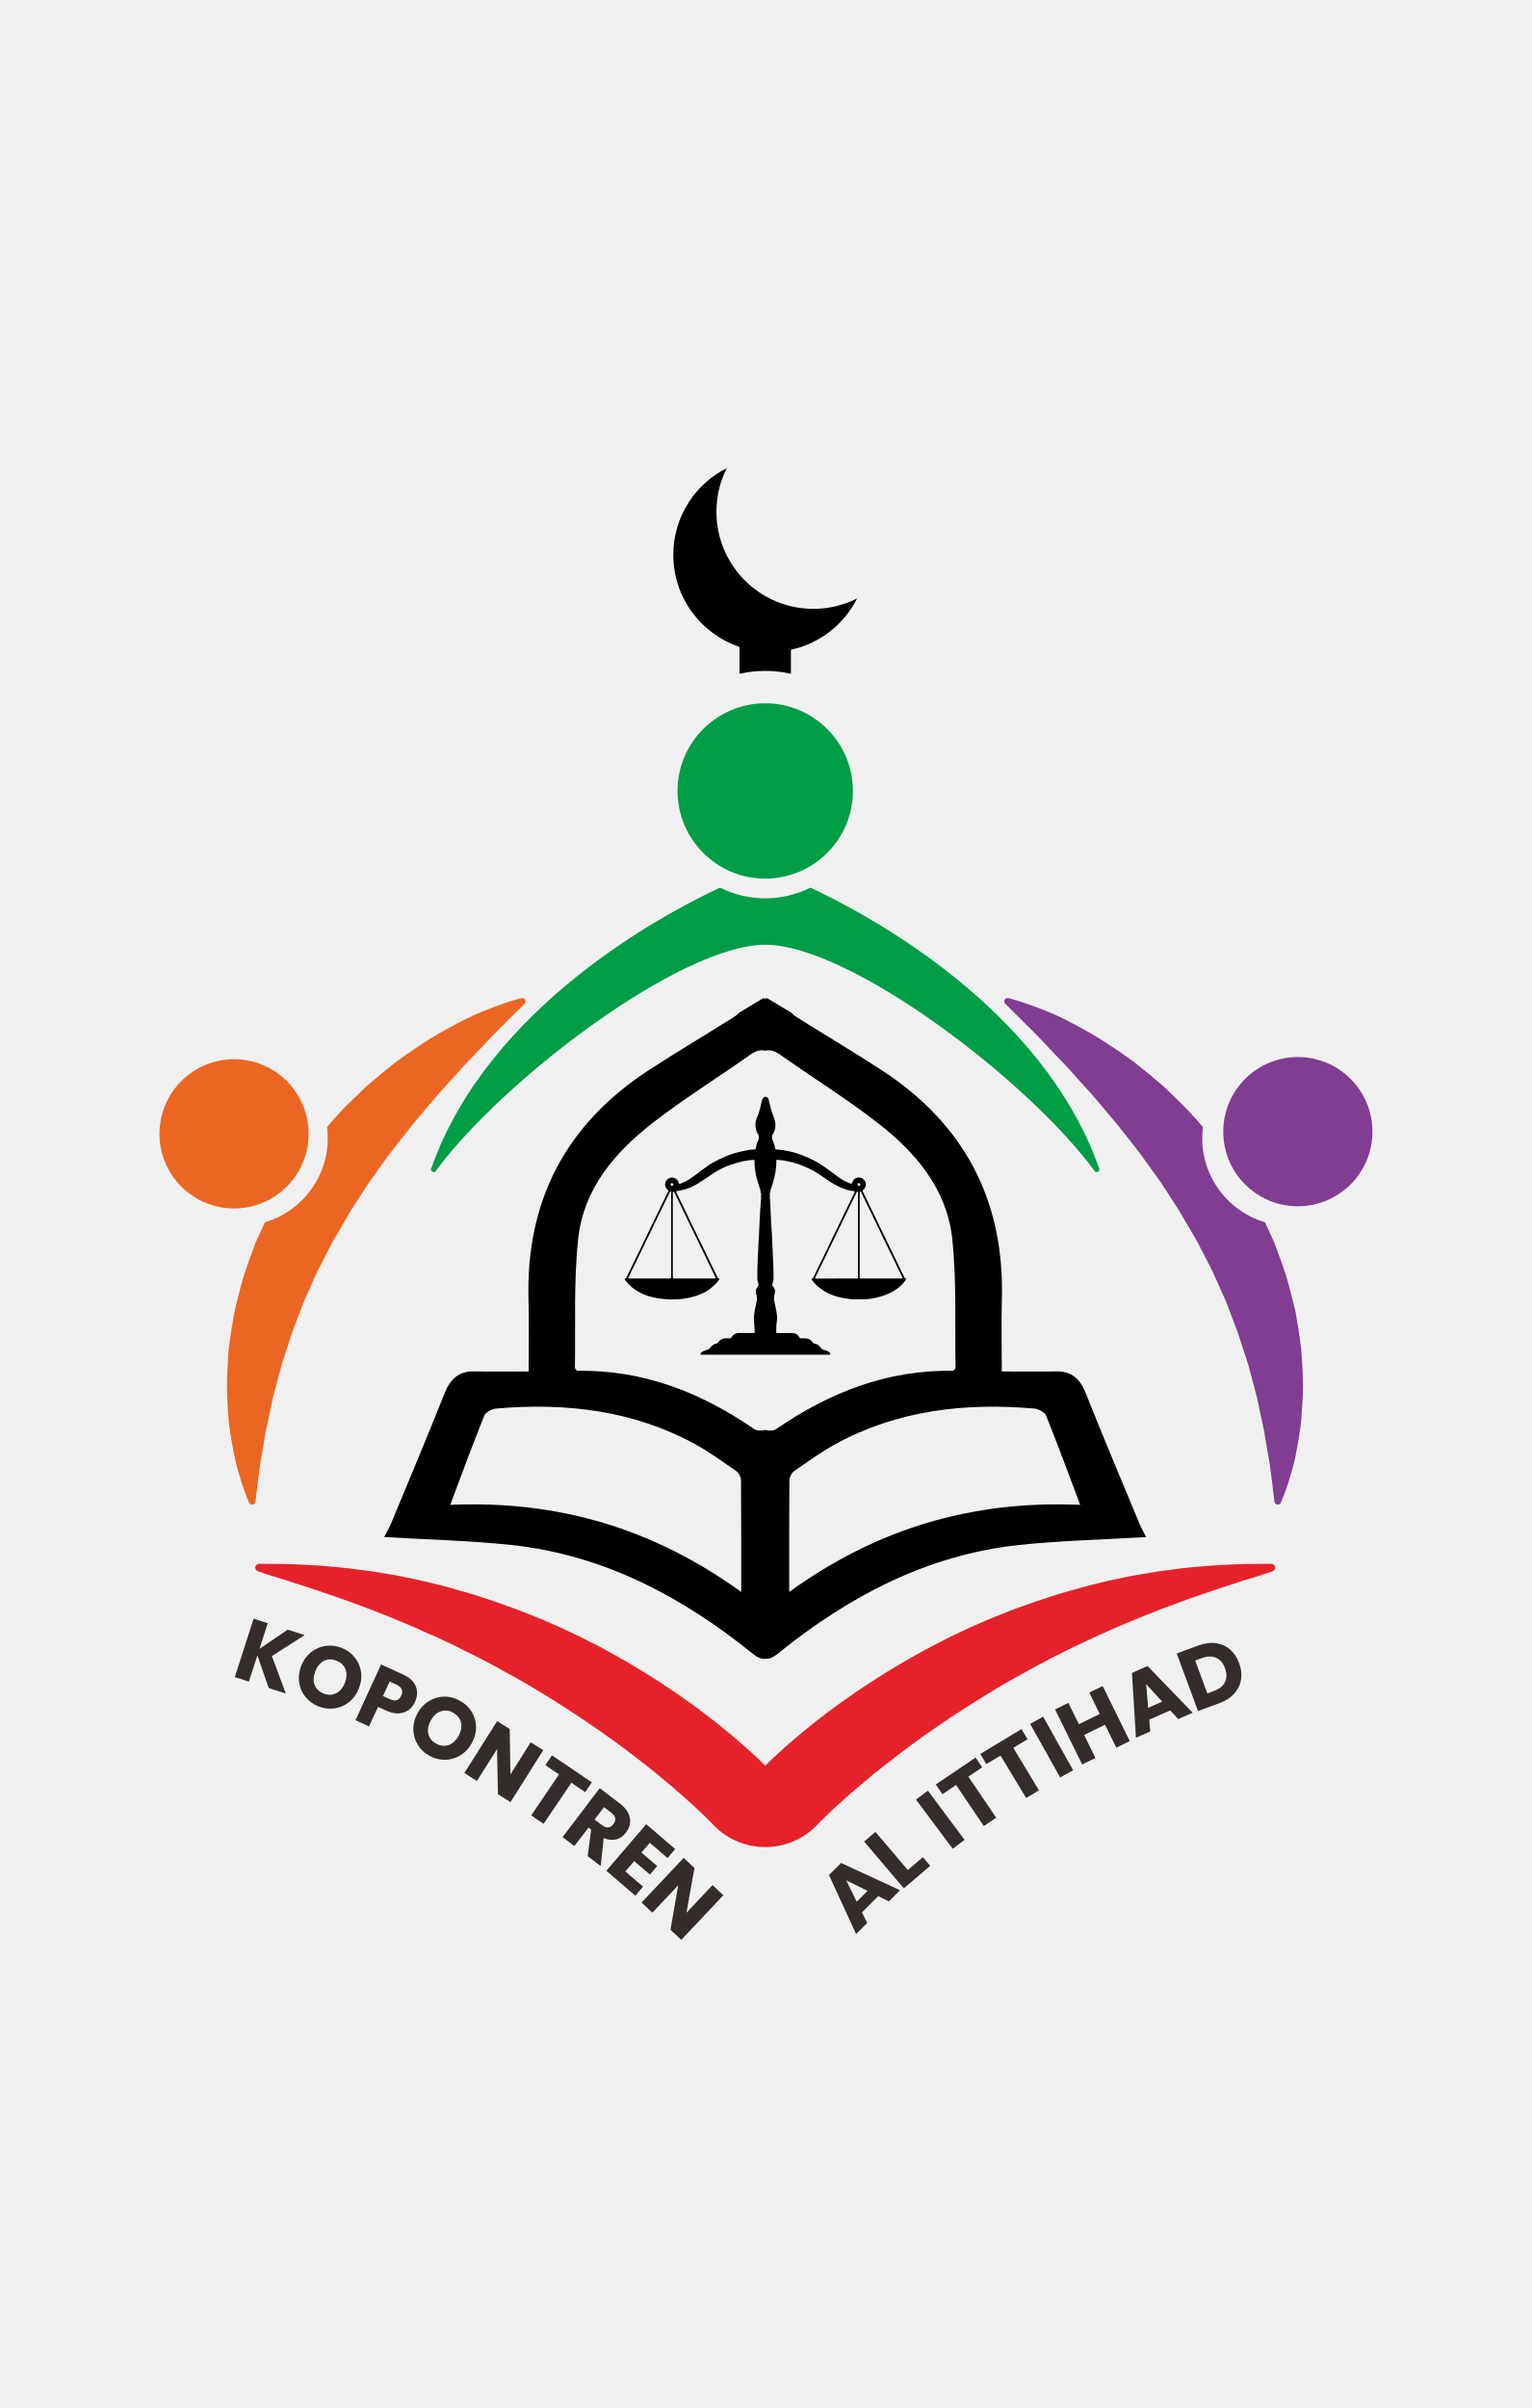
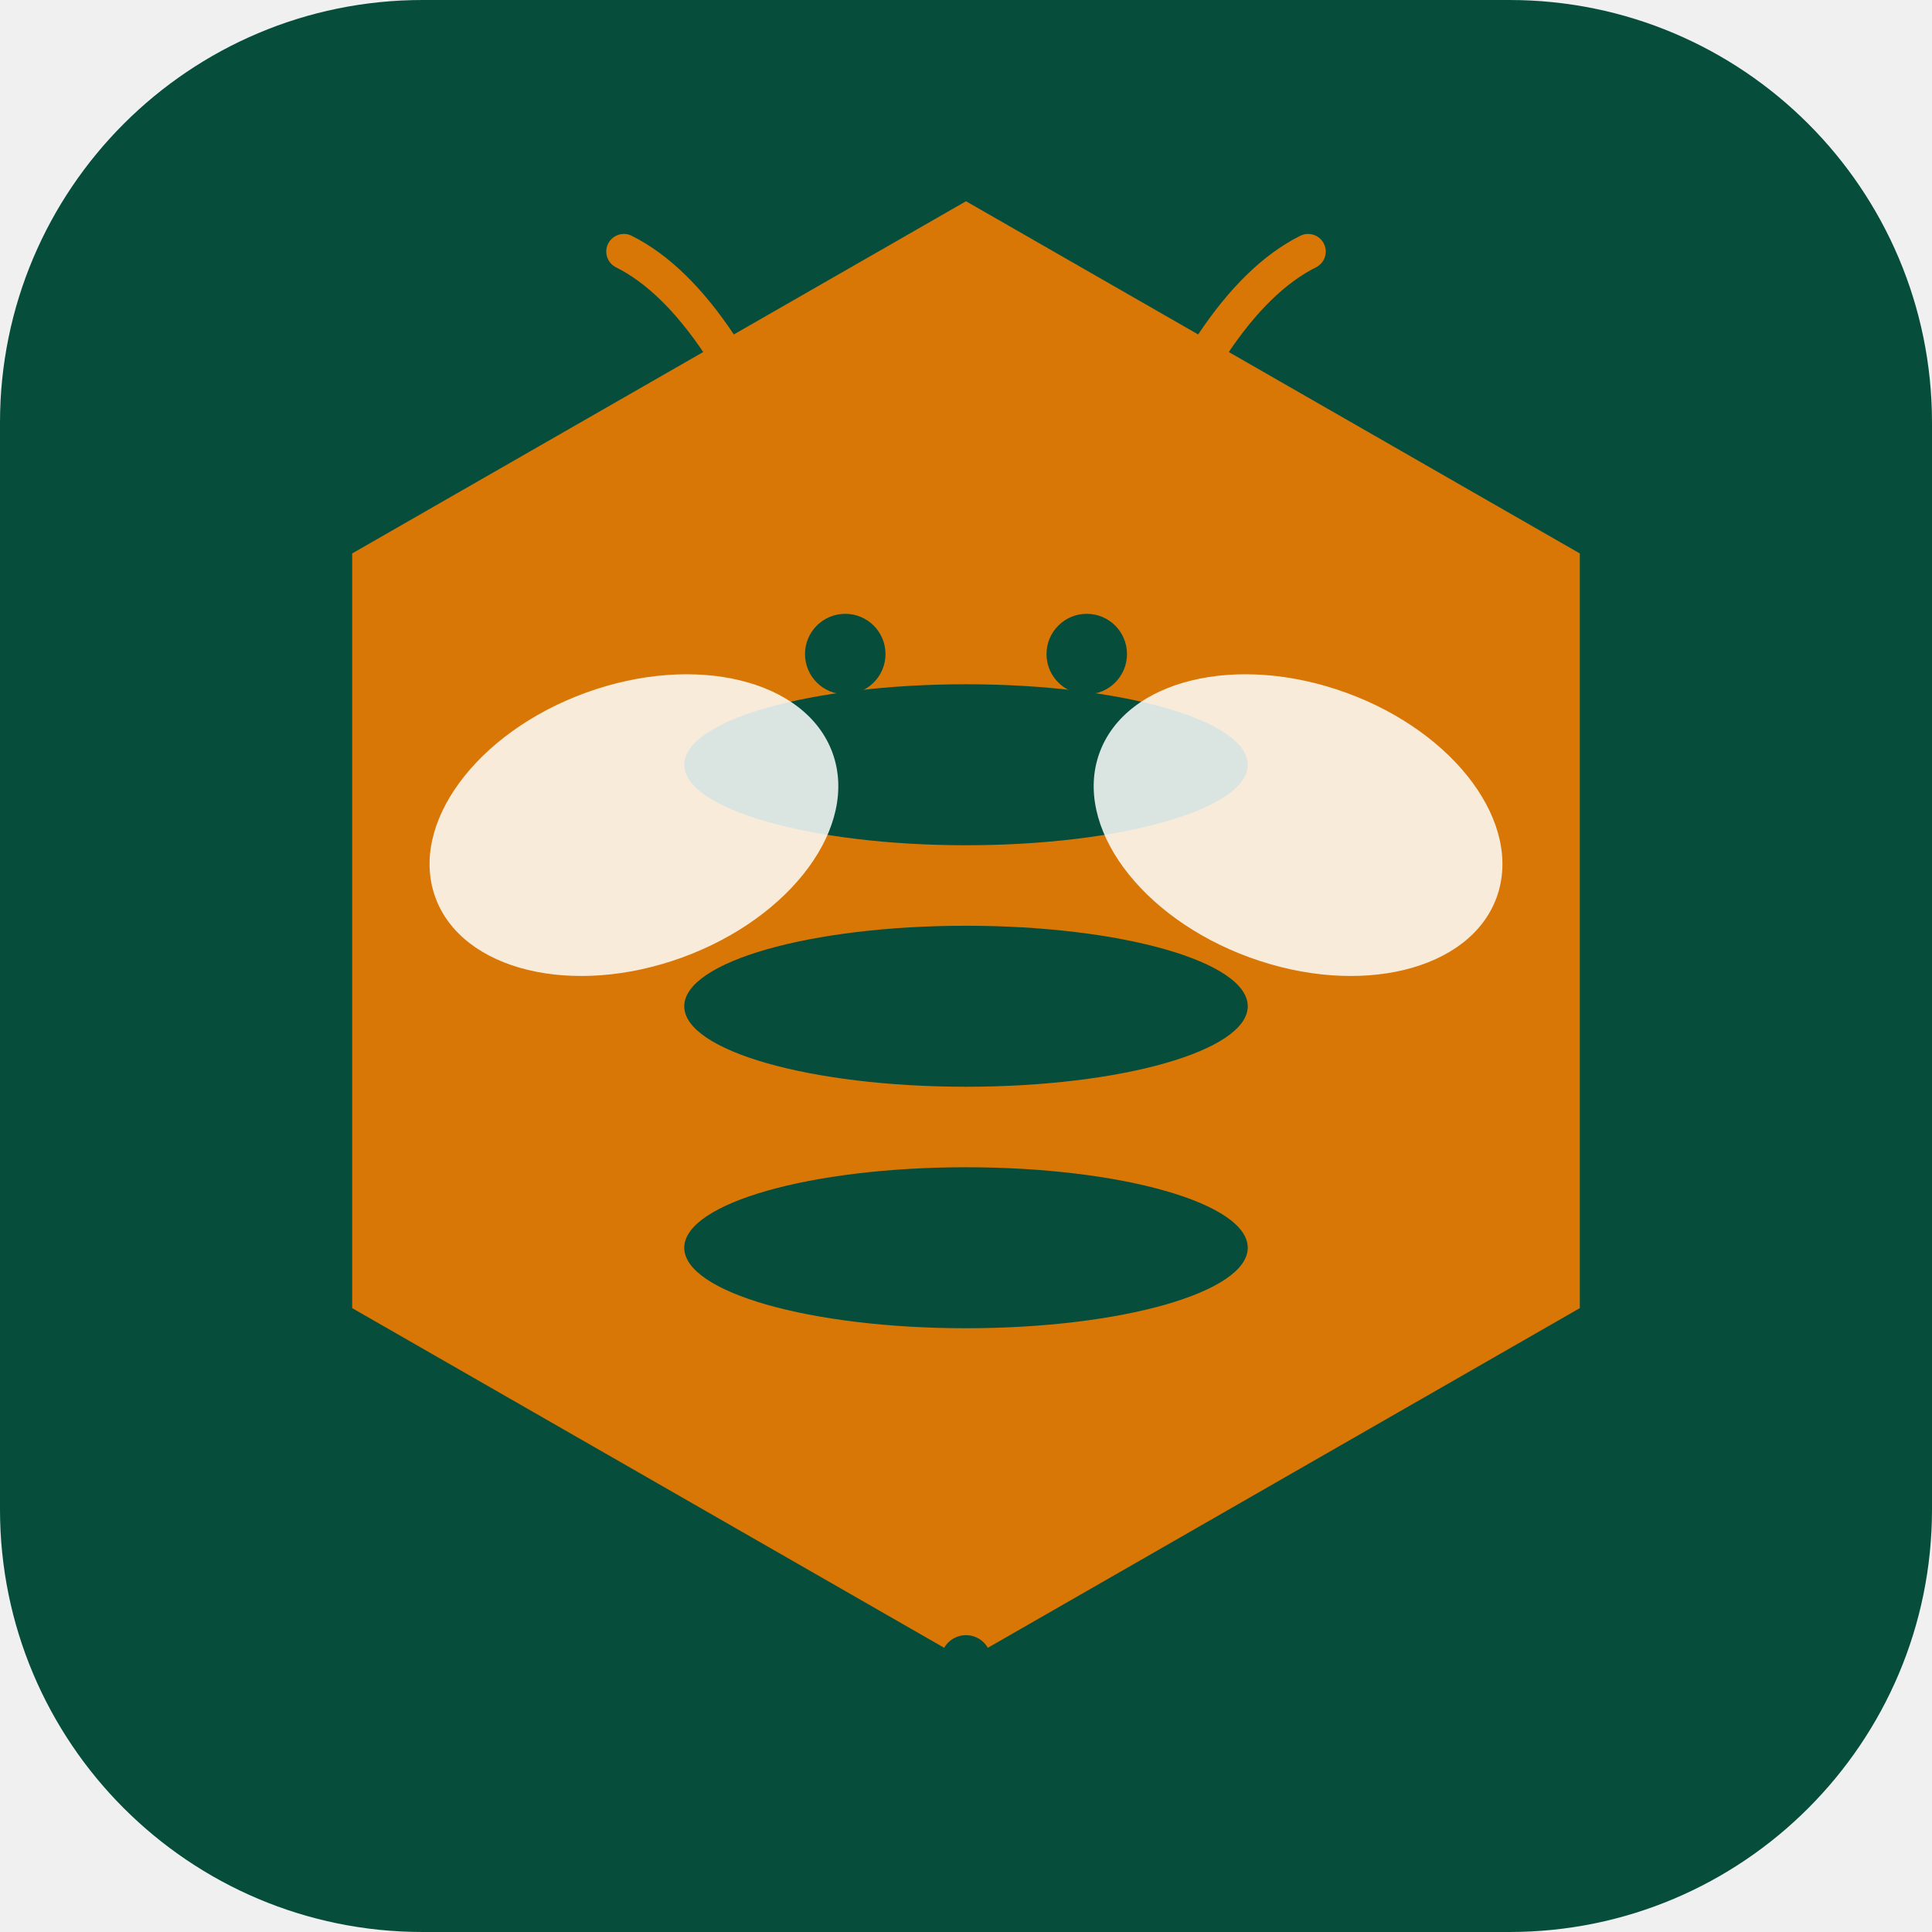
- <svg xmlns="http://www.w3.org/2000/svg" xml:space="preserve" width="210mm" height="330mm" version="1.1" style="shape-rendering:geometricPrecision; text-rendering:geometricPrecision; image-rendering:optimizeQuality; fill-rule:evenodd; clip-rule:evenodd" viewBox="0 0 21000 33000">
-   <defs>
-     <style type="text/css">
-    
-     .fil4 {fill:black}
-     .fil5 {fill:#332C2B;fill-rule:nonzero}
-     .fil2 {fill:#EB6622;fill-rule:nonzero}
-     .fil3 {fill:#E62129;fill-rule:nonzero}
-     .fil1 {fill:#813D91;fill-rule:nonzero}
-     .fil0 {fill:#009D47;fill-rule:nonzero}
-    
-   </style>
-   </defs>
-   <g id="Layer_x0020_1">
-     <g id="_2343718355936">
-       <g>
-         <path class="fil0" d="M10490 12041c662,0 1202,-539 1202,-1202 0,-662 -540,-1201 -1202,-1201 -663,0 -1202,539 -1202,1201 0,663 539,1202 1202,1202zm4577 3963l0 0 -8 -14c-782,-2193 -3167,-3460 -3951,-3826 -186,94 -396,147 -618,147 -222,0 -432,-53 -619,-147 -784,366 -3169,1633 -3951,3826l-8 14c-10,20 -3,43 16,53 13,7 32,9 40,-2 918,-1254 3365,-3108 4522,-3108 1156,0 3603,1854 4521,3108 8,11 27,9 40,2 19,-10 26,-33 16,-53z" />
-         <path class="fil1" d="M17791 14486c-564,0 -1022,458 -1022,1023 0,564 458,1022 1022,1022 565,0 1023,-458 1023,-1022 0,-565 -458,-1023 -1023,-1023zm63 4261l0 0c-2,-57 -6,-115 -10,-174 -2,-29 -4,-59 -7,-89 -4,-29 -8,-59 -12,-89 -8,-60 -17,-120 -26,-182 -10,-61 -20,-123 -31,-186 -5,-31 -12,-62 -19,-93 -7,-31 -15,-62 -23,-94 -32,-125 -63,-253 -103,-381 -22,-62 -44,-126 -66,-189 -23,-64 -47,-127 -70,-191 -22,-65 -54,-125 -81,-188 -21,-47 -43,-93 -65,-140 -497,-147 -861,-608 -861,-1153 0,-52 4,-103 10,-153 -109,-128 -221,-251 -338,-362 -44,-45 -89,-88 -134,-130 -22,-22 -44,-43 -66,-64 -24,-20 -47,-39 -70,-59 -45,-39 -91,-78 -136,-115 -46,-37 -91,-74 -136,-109 -88,-73 -180,-136 -269,-197 -91,-59 -176,-118 -260,-171 -171,-106 -337,-193 -483,-267 -75,-36 -142,-71 -209,-96 -65,-27 -125,-52 -181,-72 -56,-21 -106,-39 -151,-54 -44,-16 -82,-27 -114,-37 -31,-10 -56,-16 -72,-21 -17,-4 -26,-7 -26,-7l-22 -6c-15,-4 -32,0 -44,12 -17,17 -17,46 0,64 0,0 89,88 244,243 77,77 174,169 277,281 52,55 108,113 166,175 58,63 123,124 185,195 63,69 128,141 195,216 68,74 139,151 207,234 68,81 139,165 211,251 18,22 36,43 55,65 17,22 35,45 53,67 35,45 71,91 107,136 36,46 72,92 109,139 18,23 37,46 54,70 17,24 35,48 52,73 70,97 141,195 212,295 68,101 133,205 201,309 69,102 128,211 191,318l94 160c16,26 30,53 44,81l42 82c29,55 57,110 85,164 27,55 58,108 81,165 50,111 99,221 148,330 13,27 23,55 34,83 10,28 21,55 31,83 21,55 42,109 62,164 11,27 21,54 31,81 11,27 21,53 29,81 18,54 35,108 52,161 17,53 35,105 52,157 8,26 16,52 25,78 7,26 14,52 21,77 27,103 54,204 80,300 7,25 13,49 19,73 6,24 11,47 16,71 10,48 20,94 29,140 19,91 38,178 56,261 14,84 28,163 40,238 13,75 25,145 36,209 10,65 17,125 24,179 27,217 42,341 42,341 2,15 12,30 28,36 23,10 50,-1 60,-25l8 -19c0,0 3,-8 10,-24 6,-16 16,-39 27,-70 12,-31 26,-69 41,-113 7,-23 15,-47 24,-73 7,-25 16,-53 24,-82 18,-58 36,-122 53,-192 16,-71 29,-147 44,-229 9,-41 15,-83 21,-127 7,-44 14,-89 20,-135 7,-46 9,-94 12,-142 4,-49 7,-99 10,-150 4,-51 5,-103 7,-157 1,-26 1,-53 2,-80 0,-27 -1,-55 -2,-82 0,-56 -3,-112 -6,-169z" />
-         <path class="fil2" d="M2186 15539c0,564 458,1022 1023,1022 564,0 1022,-458 1022,-1022 0,-565 -458,-1023 -1022,-1023 -565,0 -1023,458 -1023,1023zm926 3377l0 0c0,27 -1,55 -1,82 0,27 1,54 2,80 2,54 2,106 6,157 4,51 7,101 10,150 4,48 6,96 12,142 7,46 14,91 20,135 7,44 13,86 21,127 16,82 28,158 45,229 17,70 34,134 52,192 9,29 17,57 25,82 9,26 17,50 24,73 15,44 29,82 40,113 11,31 22,54 28,70 7,16 10,24 10,24l8 19c10,24 36,35 60,25 15,-6 25,-21 27,-36 0,0 16,-124 43,-341 7,-54 13,-114 23,-179 11,-64 23,-134 36,-209 13,-75 27,-154 41,-238 18,-83 36,-170 56,-261 9,-46 19,-92 29,-140 5,-24 10,-47 15,-71 7,-24 13,-48 20,-73 26,-96 52,-197 80,-300 7,-25 14,-51 21,-77 8,-26 17,-52 25,-78 17,-52 34,-104 52,-157 17,-53 34,-107 52,-161 8,-28 18,-54 28,-81 11,-27 21,-54 31,-81 21,-55 42,-109 63,-164 10,-28 21,-55 31,-83 10,-28 21,-56 34,-83 48,-109 98,-219 147,-330 24,-57 54,-110 82,-165 28,-54 56,-109 84,-164l43 -82c14,-28 28,-55 44,-81l94 -160c62,-107 122,-216 191,-318 67,-104 133,-208 201,-309 71,-100 142,-198 211,-295 18,-25 35,-49 53,-73 17,-24 36,-47 54,-70 37,-47 73,-93 109,-139 36,-45 72,-91 107,-136 18,-22 35,-45 53,-67 18,-22 36,-43 54,-65 73,-86 143,-170 212,-251 68,-83 139,-160 206,-234 68,-75 133,-147 196,-216 62,-71 126,-132 184,-195 59,-62 114,-120 167,-175 103,-112 199,-204 276,-281 156,-155 244,-243 244,-243 18,-18 18,-47 0,-64 -12,-12 -28,-16 -43,-12l-23 6c0,0 -8,3 -25,7 -16,5 -42,11 -73,21 -31,10 -70,21 -114,37 -44,15 -94,33 -150,54 -56,20 -116,45 -182,72 -66,25 -133,60 -208,96 -147,74 -312,161 -483,267 -85,53 -170,112 -260,171 -89,61 -181,124 -270,197 -45,35 -89,72 -135,109 -46,37 -91,76 -137,115 -23,20 -46,39 -69,59 -22,21 -44,42 -66,64 -45,42 -90,85 -135,130 -116,111 -228,234 -337,362 6,50 10,101 10,153 0,545 -364,1006 -861,1153 -23,47 -44,93 -65,140 -28,63 -59,123 -81,188 -23,64 -48,127 -70,191 -22,63 -45,127 -66,189 -40,128 -72,256 -103,381 -8,32 -16,63 -23,94 -7,31 -14,62 -19,93 -12,63 -21,125 -31,186 -10,62 -19,122 -27,182 -4,30 -8,60 -12,89 -3,30 -4,60 -6,89 -4,59 -8,117 -10,174 -3,57 -6,113 -7,169z" />
-         <path class="fil3" d="M17429 21539l-120 40 -119 38c-80,25 -161,45 -237,74 -154,50 -303,97 -455,151l-225 78 -221 82c-37,14 -74,26 -110,40l-109 43c-73,29 -145,56 -216,86 -143,61 -286,114 -425,181 -69,33 -139,60 -208,93l-206 97c-69,30 -135,69 -203,100 -68,33 -135,65 -202,102l-198 105c-65,38 -131,72 -196,108 -66,34 -130,74 -194,110l-97 56 -95 59c-63,40 -127,75 -189,115l-188 119 -185 121 -183 124c-61,40 -120,85 -180,126 -61,42 -119,86 -178,129 -118,87 -235,175 -349,265l-171 136c-56,46 -112,92 -167,139 -110,93 -218,187 -322,283 -52,48 -104,95 -152,143 -25,23 -49,47 -71,69l-54 55 -9 9c-379,390 -1002,398 -1391,19 -9,-8 -19,-19 -27,-28l-21 -22 -33 -33c-22,-23 -46,-46 -71,-70 -48,-47 -100,-94 -152,-142 -103,-96 -212,-190 -322,-284 -55,-47 -111,-93 -167,-139l-170 -136c-115,-90 -232,-178 -349,-266 -60,-42 -118,-87 -179,-128 -60,-42 -119,-87 -180,-127l-183 -124 -185 -121 -187 -119c-62,-41 -127,-75 -190,-116l-95 -58 -96 -56c-65,-37 -129,-76 -195,-111 -65,-35 -131,-70 -196,-108l-199 -105c-66,-36 -133,-68 -201,-101 -68,-31 -134,-70 -203,-101l-206 -97c-34,-17 -70,-31 -104,-46 -35,-14 -70,-31 -105,-47 -139,-66 -282,-118 -424,-181 -72,-29 -144,-56 -217,-85l-109 -42 -110 -41 -222 -82 -224 -77c-151,-54 -304,-101 -459,-151 -77,-29 -155,-49 -234,-74l-118 -37 -119 -40 -17 -6c-28,-9 -42,-39 -33,-66 7,-22 28,-36 50,-36l242 2c80,1 161,0 242,5 161,8 322,13 483,30 80,8 161,13 241,23l241 31c40,5 80,9 120,16l119 20c80,14 160,26 239,41l238 50c79,15 157,35 236,55 78,20 157,38 235,61l233 67 58 17 58 18 115 38c77,25 155,49 230,78l228 83 226 89c76,29 149,63 224,95l111 48 110 52c147,67 291,142 435,215l213 117c71,39 141,80 211,121 139,82 277,167 413,255 136,89 269,180 401,275 66,47 130,96 195,144 64,49 129,99 192,149 127,101 251,205 373,313 61,54 121,109 180,165 60,56 117,112 176,175l-159 0c59,-63 116,-119 175,-175 60,-56 120,-111 180,-165 122,-108 246,-212 373,-313 63,-51 128,-100 192,-149 65,-48 130,-97 196,-144 131,-95 265,-186 401,-274 135,-89 273,-174 412,-256 71,-41 140,-82 211,-121l213 -116 216 -111c72,-37 146,-70 219,-105l110 -52 111 -48c75,-32 148,-66 224,-95l226 -90 228 -82c75,-29 153,-53 230,-78l115 -38 58 -19 58 -16 233 -67c78,-23 157,-41 235,-61 78,-20 157,-40 236,-55l237 -50c80,-15 160,-28 239,-41l120 -20c40,-7 80,-11 120,-16l240 -31c81,-10 161,-15 242,-23 160,-17 322,-22 484,-30 81,-5 161,-4 241,-5l240 -2c30,0 53,23 54,52 0,24 -15,44 -36,51l-15 5z" />
-         <path class="fil4" d="M15618 20876c-247,-594 -497,-1187 -735,-1785 -77,-193 -192,-301 -406,-297 -244,5 -489,1 -744,1 0,-342 -8,-664 1,-986 38,-1358 -515,-2405 -1649,-3144 -376,-245 -763,-474 -1144,-713 -30,-19 -70,-46 -92,-73l0 0 -337 -202 -22 13 -23 -13 -336 202 0 0c-22,27 -62,54 -93,73 -380,239 -767,468 -1143,713 -1135,739 -1687,1786 -1650,3144 9,322 2,644 2,986 -255,0 -500,4 -745,-1 -214,-4 -328,104 -406,297 -238,598 -487,1191 -734,1785 -30,71 -70,138 -96,188 597,36 1174,48 1745,109 1263,136 2339,707 3312,1493 64,52 115,72 167,67 51,5 103,-15 167,-67 972,-786 2048,-1357 3311,-1493 572,-61 1149,-73 1745,-109 -26,-50 -66,-117 -95,-188zm-5457 941l0 0c-1205,-872 -2516,-1258 -3989,-1194 159,-424 307,-826 467,-1224 20,-47 105,-91 164,-96 953,-82 1875,23 2729,490 196,108 379,241 563,369 33,24 62,80 63,121 4,497 3,993 3,1534zm476 -2230l0 0c-32,22 -97,23 -147,10 -51,13 -116,12 -148,-10 -734,-507 -1531,-817 -2430,-801 -15,-17 -31,-28 -31,-38 10,-591 -18,-1185 45,-1770 72,-682 499,-1185 1022,-1590 427,-331 888,-617 1330,-929 77,-55 141,-76 212,-60 70,-16 135,5 212,60 441,312 903,598 1329,929 523,405 950,908 1023,1590 62,585 34,1179 45,1770 0,10 -17,21 -31,38 -899,-16 -1696,294 -2431,801zm182 2230l0 0c0,-541 -2,-1037 2,-1534 1,-41 30,-97 64,-121 184,-128 366,-261 562,-369 854,-467 1776,-572 2730,-490 58,5 144,49 163,96 160,398 308,800 468,1224 -1473,-64 -2785,322 -3989,1194z" />
-         <path class="fil4" d="M11749 8202c-179,90 -382,142 -598,142 -735,0 -1330,-596 -1330,-1331 0,-215 51,-418 142,-598 -435,219 -733,669 -733,1188 0,587 380,1085 907,1262l0 369c113,-26 231,-40 353,-40 121,0 239,14 352,40l0 -330c398,-85 729,-349 907,-702z" />
-         <g>
-           <path class="fil4" d="M10493 18565c-250,0 -499,0 -749,0 -39,0 -79,0 -118,0 -9,0 -21,3 -22,-7 -1,-8 5,-20 11,-24 13,-10 28,-17 43,-23 16,-7 33,-12 49,-17 14,-5 22,-17 32,-27 13,-15 28,-30 44,-42 11,-7 26,-10 39,-12 9,-1 14,-5 19,-12 10,-16 23,-32 40,-41 21,-11 42,-20 66,-19 21,1 41,0 62,0 8,0 13,-2 17,-10 13,-27 34,-46 62,-56 13,-6 28,-7 43,-7 66,-1 133,-1 200,0 11,0 16,-6 15,-15 -1,-26 -2,-52 -4,-78 -1,-22 -4,-44 -5,-65 -1,-19 -3,-38 -2,-57 1,-25 4,-50 8,-75 9,-50 20,-99 30,-149 2,-11 7,-24 4,-33 -8,-18 2,-36 -7,-54 -9,-16 -10,-35 -8,-54 2,-23 14,-41 27,-59 9,-11 13,-22 7,-36 -8,-23 -14,-47 -14,-71 0,-36 0,-72 0,-108 2,-53 3,-107 5,-160 1,-31 3,-61 5,-91 2,-39 3,-78 5,-117 2,-41 5,-82 7,-123 2,-33 3,-66 5,-99 2,-49 4,-99 7,-148 2,-40 4,-79 7,-119 3,-39 6,-78 9,-118 0,0 0,-1 0,-2 1,-26 2,-51 2,-77 0,-6 -4,-13 -7,-19 -1,-4 -5,-11 -4,-13 7,-11 1,-19 -2,-28 -12,-39 -26,-77 -37,-116 -11,-37 -22,-75 -27,-114 -8,-51 -15,-103 -13,-156 1,-17 -5,-20 -22,-18 -31,3 -63,5 -93,10 -32,5 -63,12 -94,21 -40,10 -79,23 -119,36 -58,19 -114,44 -167,74 -42,23 -82,50 -121,76 -63,42 -124,87 -190,123 -50,28 -102,51 -157,66 -33,9 -67,15 -101,21 -11,2 -14,7 -9,18 22,44 43,88 65,132 24,50 49,100 73,150 21,44 41,88 62,132 22,43 44,87 65,131 15,30 29,62 44,92 11,25 25,49 37,73 14,30 28,59 42,88 20,43 40,86 61,129 25,50 50,101 75,151 14,29 27,59 41,88 3,6 10,11 16,13 10,4 10,10 5,17 -12,17 -23,34 -37,48 -29,28 -59,57 -92,82 -37,28 -79,50 -123,68 -31,13 -63,26 -96,34 -39,11 -80,19 -120,26 -32,5 -65,9 -97,11 -39,2 -77,2 -116,2 -18,-1 -36,-2 -53,-4 -29,-2 -57,-5 -85,-9 -38,-7 -76,-14 -114,-23 -52,-13 -103,-33 -151,-58 -41,-22 -79,-46 -114,-76 -30,-25 -56,-54 -80,-84 -6,-6 -10,-14 -15,-21 -4,-6 0,-12 5,-11 17,0 19,-15 24,-24 15,-31 29,-62 44,-94 17,-34 33,-69 50,-103 21,-44 43,-88 65,-132 16,-32 33,-65 48,-98 26,-53 50,-106 75,-159 15,-30 30,-59 45,-89 15,-31 28,-62 43,-93 15,-30 31,-60 45,-90 18,-37 35,-74 53,-110 15,-32 31,-64 47,-96 11,-23 22,-47 34,-70 5,-11 9,-22 15,-32 7,-10 5,-17 -3,-25 -9,-9 -18,-18 -24,-28 -20,-33 -17,-66 3,-98 38,-59 123,-57 159,1 6,9 10,20 14,31 4,9 10,13 19,10 21,-10 42,-18 63,-28 48,-24 92,-53 135,-85 63,-47 125,-95 189,-140 36,-25 75,-44 112,-64 21,-12 43,-22 65,-32 28,-13 57,-25 86,-37 25,-10 50,-20 76,-28 30,-9 60,-17 90,-24 42,-10 84,-19 127,-27 20,-3 41,-4 61,-5 27,0 30,-3 34,-30 5,-30 13,-59 26,-86 5,-10 9,-19 12,-28 1,-3 1,-7 1,-10 0,-5 -2,-10 -1,-13 7,-18 -4,-31 -12,-45 -15,-27 -25,-56 -30,-87 -6,-28 -3,-57 1,-86 6,-39 28,-71 39,-107 6,-19 12,-37 16,-56 10,-38 18,-76 28,-113 3,-16 6,-32 18,-44 10,-12 23,-21 39,-17 16,4 30,15 35,32 10,38 19,76 29,115 5,20 10,41 17,62 8,24 20,48 28,72 8,23 15,47 18,71 10,64 -6,122 -41,175 -1,2 -2,3 -2,5 0,16 -3,34 2,48 12,30 24,59 32,90 3,12 5,23 8,35 2,13 8,16 21,17 35,4 70,6 105,12 40,7 80,15 119,25 33,9 66,20 99,32 38,15 78,29 115,46 49,23 97,47 143,75 47,28 92,61 136,93 48,34 93,70 140,103 44,31 91,57 142,76 30,11 29,11 40,-19 9,-24 27,-41 50,-51 39,-17 76,-7 106,21 23,22 31,52 25,84 -4,23 -15,42 -34,57 -12,10 -11,13 -3,28 10,16 17,34 26,51 11,23 22,47 34,70 15,31 30,63 45,95 18,37 37,75 55,112 8,16 15,31 22,47 12,24 24,49 35,74 12,24 23,48 35,71 14,29 29,58 43,87 16,34 32,69 49,103 14,30 30,60 44,90 19,39 37,77 56,115 11,24 24,48 35,72 15,30 29,61 43,92 11,23 22,45 33,67 5,10 9,20 15,29 3,5 9,9 14,10 10,3 12,7 6,15 -37,55 -83,100 -138,137 -27,19 -55,36 -85,50 -38,17 -76,31 -116,44 -39,12 -78,21 -118,28 -32,6 -64,9 -97,10 -46,2 -92,3 -138,2 -41,0 -82,-1 -123,-11 -27,-5 -55,-7 -81,-13 -25,-5 -49,-13 -74,-20 -44,-15 -87,-32 -128,-55 -23,-14 -46,-30 -69,-45 -34,-21 -61,-51 -89,-79 -13,-14 -24,-30 -35,-45 -6,-9 -4,-14 6,-17 15,-5 17,-18 22,-29 14,-26 26,-52 38,-78 12,-25 23,-50 35,-74 10,-21 21,-42 31,-63 19,-41 39,-81 59,-121 18,-37 36,-74 54,-111 12,-24 22,-48 34,-71 18,-38 37,-75 55,-113 11,-24 22,-48 34,-72 11,-24 24,-48 35,-71 9,-17 16,-34 24,-51 8,-17 16,-33 24,-50 12,-24 24,-49 36,-73 18,-38 37,-76 56,-114 12,-25 23,-50 35,-75 2,-5 6,-9 8,-13 5,-11 2,-18 -9,-19 -48,-3 -93,-16 -138,-32 -32,-11 -63,-26 -93,-41 -19,-9 -37,-19 -55,-30 -26,-16 -53,-33 -78,-50 -40,-27 -78,-55 -118,-81 -36,-23 -74,-46 -113,-65 -51,-25 -104,-47 -157,-67 -53,-19 -107,-34 -163,-44 -44,-9 -89,-16 -134,-18 -12,0 -15,2 -15,14 2,52 -5,103 -12,154 -4,28 -11,56 -18,84 -13,55 -29,110 -50,163 -2,4 -1,10 0,15 2,7 4,14 -5,18 -3,2 -5,7 -5,10 1,33 2,66 4,99 1,27 4,54 5,81 2,41 3,81 5,121 2,45 4,90 7,135 3,45 6,89 9,134 2,18 2,36 3,54 2,58 5,116 7,174 1,23 1,45 3,68 1,35 4,70 6,105 1,9 0,18 1,28 0,53 1,106 2,159 0,30 -6,59 -16,87 -3,11 -2,22 7,31 33,33 35,73 21,115 -3,10 -7,19 -2,29 0,1 1,4 0,5 -11,23 0,44 3,66 7,40 18,80 25,120 6,38 13,75 10,113 -3,27 -7,54 -9,80 -2,33 -2,67 -3,100 0,8 6,12 15,12 62,0 125,-1 187,-1 16,0 31,2 47,4 21,4 39,16 53,33 8,9 13,20 20,30 3,3 8,6 13,6 20,1 40,0 59,0 47,1 84,19 109,59 6,8 11,12 22,13 33,4 60,21 79,49 14,21 33,32 57,40 23,7 47,12 66,28 4,4 9,8 11,12 3,5 6,13 4,16 -3,4 -11,7 -16,7 -35,1 -69,0 -104,0 -256,0 -513,0 -769,0 0,0 0,0 0,0zm-1270 -1628l0 0c0,0 0,0 0,0 0,155 0,309 0,463 0,34 0,68 0,103 0,15 5,19 20,19 8,0 15,-1 23,-1 154,0 308,0 462,0 22,0 44,0 66,0 6,0 11,-2 17,-3 -1,-5 -2,-10 -4,-15 0,-2 -2,-4 -3,-6 -12,-25 -25,-50 -37,-75 -11,-24 -22,-47 -33,-71 -11,-23 -23,-45 -34,-68 -15,-31 -29,-63 -44,-94 -15,-31 -32,-63 -47,-95 -19,-39 -38,-79 -57,-119 -10,-20 -21,-41 -31,-61 -10,-20 -19,-40 -29,-60 -14,-29 -28,-57 -42,-86 -12,-25 -24,-51 -36,-77 -15,-31 -30,-61 -45,-92 -14,-29 -28,-59 -42,-89 -15,-31 -31,-62 -46,-93 -14,-27 -26,-55 -40,-81 -2,-4 -7,-5 -11,-8 -2,4 -6,8 -7,13 -1,12 0,25 0,37 0,187 0,373 0,559zm2562 4l0 0c0,134 0,268 0,403 0,53 0,106 0,160 0,11 4,18 16,18 6,0 12,-1 19,-1 164,0 329,0 493,0 15,0 29,0 43,0 6,0 11,-2 16,-3 -1,-5 -2,-11 -4,-16 -12,-25 -24,-50 -36,-75 -11,-22 -22,-45 -33,-68 -12,-26 -25,-51 -37,-76 -15,-31 -30,-62 -45,-93 -11,-22 -23,-45 -34,-67 -8,-18 -16,-37 -25,-55 -15,-31 -31,-62 -46,-93 -11,-23 -21,-46 -32,-68 -12,-25 -24,-49 -35,-73 -12,-24 -22,-47 -34,-71 -8,-17 -17,-34 -26,-51 -12,-25 -24,-49 -35,-74 -16,-32 -32,-64 -47,-96 -15,-30 -29,-60 -44,-91 -18,-38 -37,-76 -55,-114 -3,-5 -8,-7 -13,-11 -2,5 -6,10 -6,15 -1,20 0,40 0,59 0,181 0,361 0,541zm-314 581l0 0c0,0 0,-1 0,-1 90,0 180,0 270,0 18,0 20,-1 20,-20 0,-362 0,-725 0,-1087 0,-24 2,-48 2,-72 0,-5 -5,-9 -7,-13 -4,2 -9,4 -11,7 -8,15 -15,31 -23,47 -18,37 -38,75 -56,113 -18,37 -35,74 -52,111 -19,40 -39,79 -59,118 -11,23 -21,46 -32,69 -15,31 -31,61 -46,92 -12,25 -24,50 -35,74 -12,24 -23,48 -35,72 -11,24 -23,48 -35,72 -14,30 -29,60 -43,90 -12,25 -24,50 -36,74 -11,24 -24,47 -35,70 -18,38 -36,76 -54,113 -9,19 -19,37 -27,56 -5,11 -1,16 11,16 25,-1 50,-1 75,-1 69,0 139,0 208,0zm-2567 -1l0 0c0,0 0,0 0,0 85,0 170,0 255,0 10,0 21,0 31,-1 3,0 9,-4 9,-7 1,-12 1,-24 1,-36 0,-253 0,-507 0,-761 0,-107 0,-214 0,-321 0,-17 2,-35 1,-52 0,-6 -5,-11 -8,-17 -4,4 -9,7 -11,11 -8,17 -15,34 -23,50 -15,31 -31,62 -46,93 -22,45 -44,90 -66,135 -15,31 -30,62 -45,92 -15,32 -31,64 -46,96 -8,17 -16,34 -24,51 -8,16 -15,31 -22,47 -16,31 -32,63 -47,94 -15,31 -29,62 -44,92 -18,37 -36,73 -54,110 -16,33 -31,66 -47,99 -17,36 -35,71 -53,107 -16,34 -33,68 -49,101 -6,12 -3,17 10,17 93,0 185,0 278,0zm2871 -1307l0 0c-11,0 -22,10 -21,20 0,8 11,18 20,18 9,-1 20,-11 20,-20 0,-8 -11,-19 -19,-18zm-2564 38l0 0c10,0 21,-10 21,-19 0,-7 -13,-20 -21,-19 -8,0 -19,10 -19,19 0,8 11,19 19,19z" />
-         </g>
-       </g>
-       <path class="fil5" d="M7275 23877l-278 441 -10 -623 -172 -108 -449 711 172 109 276 -437 12 618 172 109 449 -712 -172 -108zm747 683l0 0 91 -134 -546 -370 -91 134 187 127 -381 562 170 115 381 -563 189 129zm-3073 -1649l0 0c-11,-74 -40,-141 -87,-198 -46,-58 -107,-102 -181,-131 -73,-28 -146,-37 -220,-26 -73,11 -140,40 -198,87 -59,47 -104,109 -134,186 -30,77 -39,153 -28,228 11,75 40,141 87,199 47,58 107,101 180,130 73,28 146,37 220,26 73,-10 140,-40 199,-87 59,-48 103,-110 133,-187 30,-77 40,-152 29,-227zm-221 152l0 0c-27,68 -67,116 -120,142 -53,26 -110,27 -171,4 -62,-25 -104,-64 -124,-119 -21,-55 -18,-117 9,-186 27,-69 67,-117 119,-143 52,-26 110,-27 172,-2 62,24 103,64 124,118 20,55 17,117 -9,186zm972 47l0 0c-27,-67 -85,-122 -176,-163l-300 -137 -350 764 185 85 123 -268 114 52c60,28 116,40 167,38 52,-2 97,-17 135,-44 38,-27 69,-65 90,-112 35,-77 39,-149 12,-215zm-200 128l0 0c-30,66 -82,82 -156,48l-94 -43 91 -199 94 43c74,34 96,84 65,151zm-1324 -830l0 0 -232 -75 -387 264 113 -352 -193 -63 -258 801 193 62 116 -359 156 447 234 75 -191 -512 449 -288zm4271 2800l0 0c52,-14 97,-45 134,-94 31,-41 50,-84 56,-130 6,-46 -3,-92 -25,-138 -23,-46 -61,-89 -114,-130l-277 -210 -509 670 162 123 193 -253 37 28 -48 363 179 136 41 -384c61,26 118,32 171,19zm-196 -197l0 0 -100 -76 129 -169 100 76c32,24 49,49 53,76 4,27 -4,54 -24,80 -21,28 -45,43 -71,46 -25,3 -55,-8 -87,-33zm-1782 -1126l0 0c40,-72 58,-146 57,-221 -2,-76 -23,-145 -62,-208 -39,-63 -94,-114 -164,-151 -69,-38 -141,-55 -215,-54 -74,2 -144,23 -208,63 -64,39 -116,95 -155,168 -39,73 -58,147 -56,223 2,75 23,145 62,208 39,63 94,113 163,151 69,37 140,55 215,53 74,-2 144,-23 208,-63 64,-40 116,-96 155,-169zm-182 -98l0 0c-35,65 -80,107 -136,127 -55,19 -112,13 -170,-18 -59,-32 -95,-76 -109,-133 -13,-57 -3,-118 32,-183 36,-65 81,-108 136,-127 55,-20 112,-14 170,18 59,32 95,76 109,133 14,57 3,118 -32,183zm3123 2426l0 0 110 -613 -148 -139 -577 612 148 139 354 -375 -106 609 148 139 577 -612 -148 -139 -358 379zm-838 -566l0 0 122 -142 216 185 99 -117 -216 -185 115 -133 243 208 105 -123 -397 -341 -547 639 397 341 106 -124 -243 -208zm5550 -2022l0 0 411 734 178 -99 -411 -734 -178 99zm810 -429l0 0 144 293 -286 140 -144 -292 -183 90 372 754 182 -89 -155 -315 286 -141 155 315 184 -91 -371 -754 -184 90zm585 -269l0 0 55 888 196 -86 -14 -162 288 -127 110 119 198 -87 -619 -640 -214 95zm222 478l0 0 -27 -326 220 241 -193 85zm1247 -615l0 0c-29,-77 -70,-139 -126,-187 -55,-47 -119,-75 -193,-85 -74,-10 -153,1 -238,32l-298 110 292 789 298 -110c84,-31 151,-75 201,-132 49,-56 80,-120 91,-193 11,-72 2,-146 -27,-224zm-193 261l0 0c-27,55 -77,96 -152,123l-90 34 -167 -451 90 -33c75,-28 140,-30 196,-6 56,25 97,72 123,144 27,71 26,134 0,189zm-4349 2576l0 0 -443 -522 -155 132 544 641 362 -308 -101 -118 -207 175zm-1080 69l0 0 372 809 152 -152 -72 -145 223 -223 146 72 153 -153 -808 -373 -166 165zm529 217l0 0 -149 149 -144 -294 293 145zm664 -1251l0 0 503 674 163 -122 -503 -674 -163 122zm907 -442l0 0 -90 -134 -546 369 91 134 187 -127 381 563 169 -115 -381 -562 189 -128zm622 -385l0 0 -83 -139 -565 341 84 138 194 -116 351 581 175 -105 -351 -582 195 -118z" />
-     </g>
-   </g>
+ <svg xmlns="http://www.w3.org/2000/svg" viewBox="0 0 192 192">
+   <rect width="192" height="192" rx="42" fill="#064E3B" />
+   <polygon points="96,20 157,55 157,130 96,165 35,130 35,55" fill="#D97706" />
+   <ellipse cx="96" cy="76" rx="28" ry="8" fill="#064E3B" />
+   <ellipse cx="96" cy="100" rx="28" ry="8" fill="#064E3B" />
+   <ellipse cx="96" cy="124" rx="28" ry="8" fill="#064E3B" />
+   <ellipse cx="63" cy="82" rx="21" ry="14" fill="#fff" opacity="0.85" transform="rotate(-20 63 82)" />
+   <ellipse cx="129" cy="82" rx="21" ry="14" fill="#fff" opacity="0.85" transform="rotate(20 129 82)" />
+   <path d="M80 52 Q72 30 62 25" stroke="#D97706" stroke-width="3.5" stroke-linecap="round" fill="none" />
+   <path d="M112 52 Q120 30 130 25" stroke="#D97706" stroke-width="3.5" stroke-linecap="round" fill="none" />
+   <circle cx="84" cy="65" r="4" fill="#064E3B" />
+   <circle cx="108" cy="65" r="4" fill="#064E3B" />
+   <path d="M96 165 L96 182" stroke="#064E3B" stroke-width="5" stroke-linecap="round" />
</svg>
